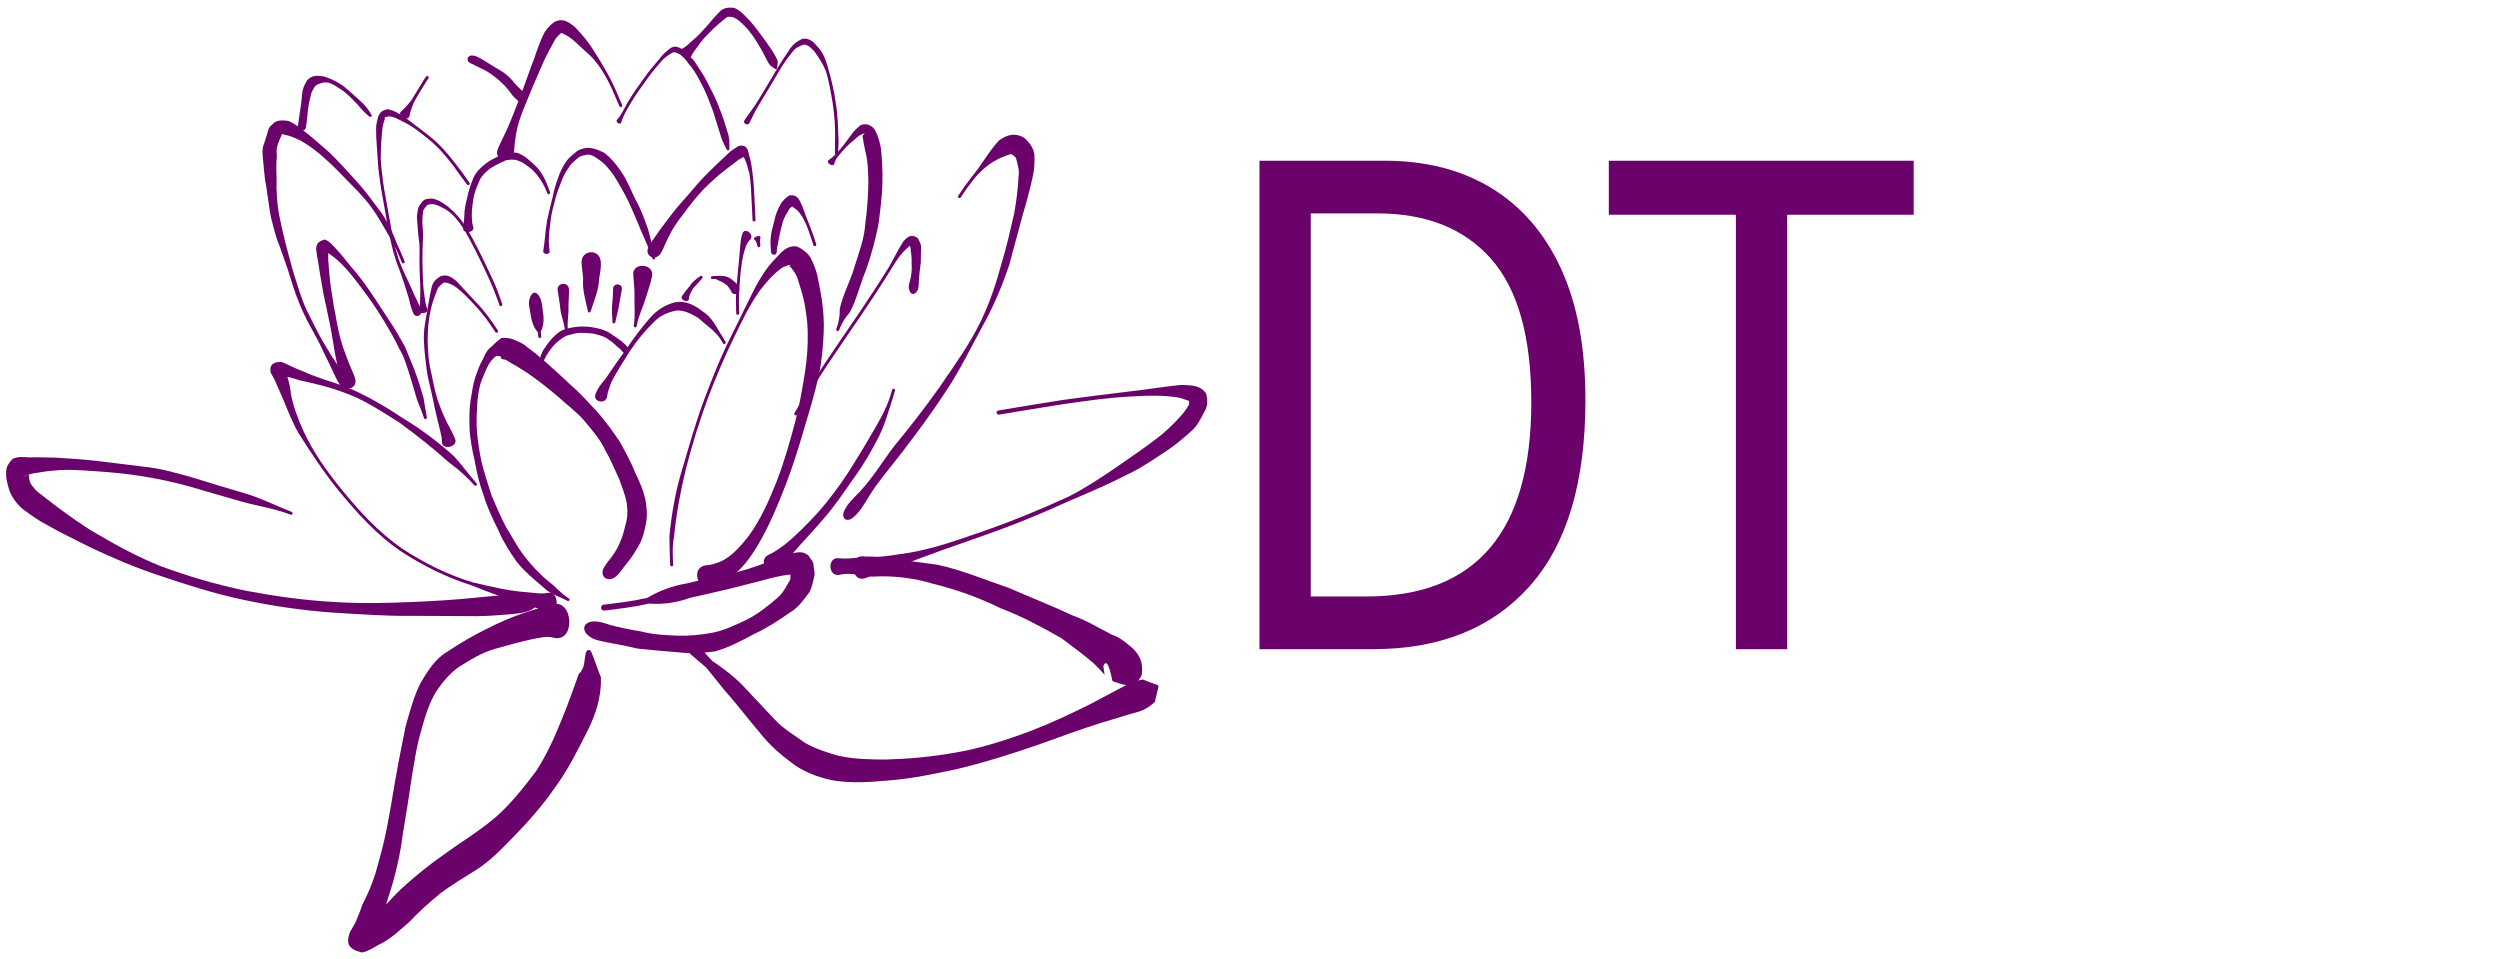
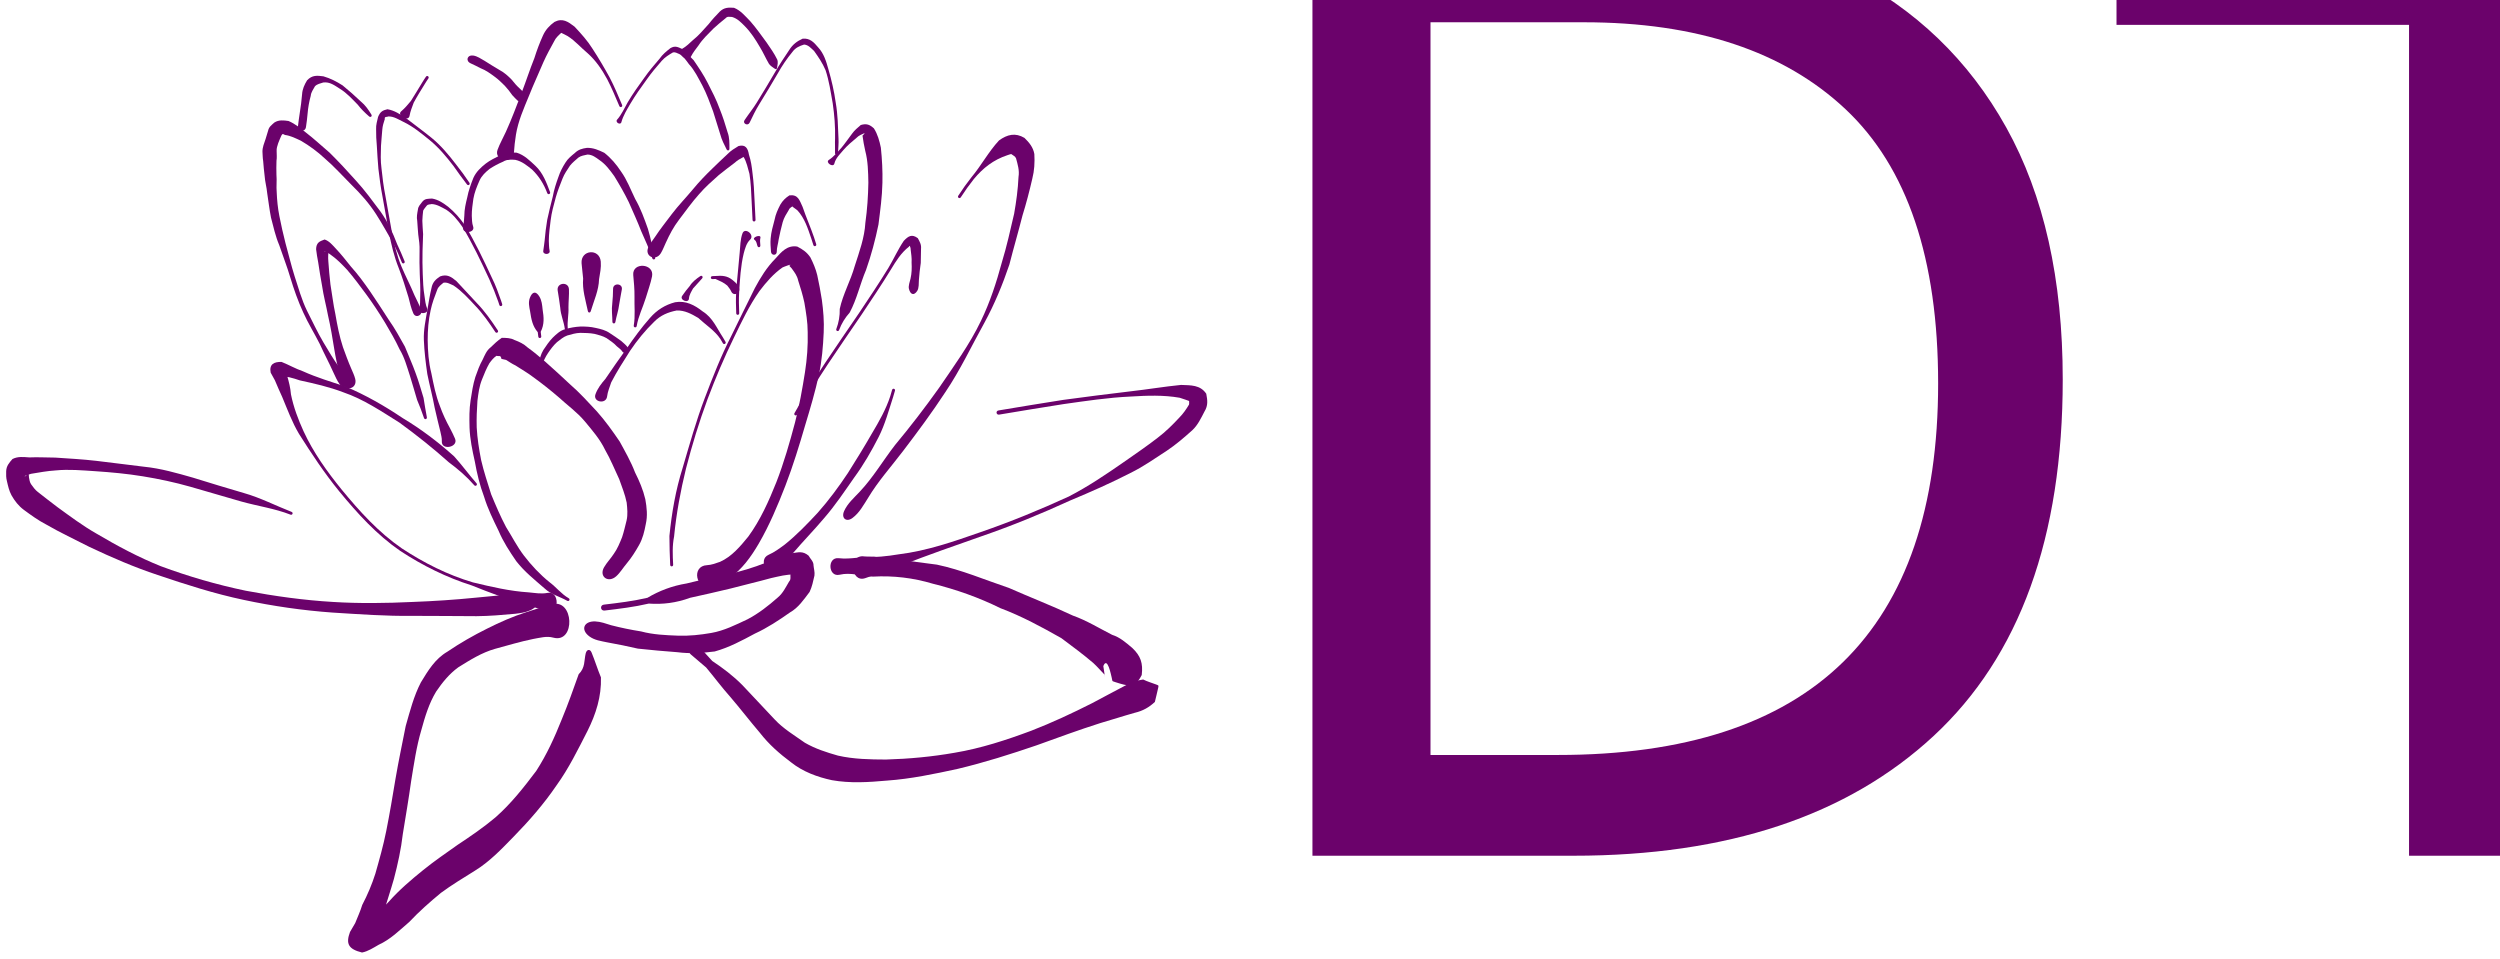
<svg xmlns="http://www.w3.org/2000/svg" width="1200" height="460" id="svg2" version="1.1">
  <defs id="defs56" />
  <g id="g7" transform="translate(-140,-108)">
    <g id="layer1">
      <path d="m 405.526,414.057 c -3.176,-0.871 -6.353,0.103 -9.532,0.634 -6.187,1.252 -12.216,3.098 -18.306,4.735 -6.473,1.817 -12.068,5.382 -17.73,8.897 -4.366,3.198 -7.591,7.212 -10.588,11.599 -3.478,5.713 -5.39,12.164 -7.147,18.567 -2.374,8.005 -3.526,16.305 -4.886,24.53 -1.167,8.467 -2.619,16.876 -3.984,25.302 -0.846,7.305 -2.412,14.468 -4.28,21.571 -1.569,5.546 -3.45,11.003 -5.024,16.558 -1.393,2.964 -2.655,6.022 -3.966,8.941 -0.573,1.818 -1.485,3.524 -2.221,5.207 1.819,-4.477 -0.651,-6.171 -5.286,-7.528 -0.234,0.579 2.404,-1.202 3.117,-1.559 3.824,-3.471 7.583,-7.001 11.045,-10.827 4.931,-5.556 10.618,-10.386 16.378,-15.047 5.303,-4.283 10.953,-8.159 16.507,-12.088 6.233,-4.124 12.406,-8.339 18.135,-13.157 7.538,-6.605 13.628,-14.392 19.629,-22.345 5.038,-7.791 8.856,-16.183 12.272,-24.777 2.951,-7.117 5.539,-14.368 8.101,-21.632 3.239,-3.192 2.541,-6.531 3.372,-9.978 0.473,-1.964 2.046,-2.331 2.819,-0.464 l 0,0 c 1.602,3.867 2.84,7.956 4.503,11.954 0.273,9.166 -2.379,17.557 -6.469,25.725 -4.565,8.911 -8.988,17.99 -14.87,26.123 -6.031,8.875 -13.167,17.047 -20.668,24.708 -5.756,5.906 -11.456,11.912 -18.538,16.26 -5.471,3.415 -11.017,6.747 -16.225,10.584 -5.334,4.404 -10.472,8.925 -15.208,13.962 -4.641,3.977 -9.015,8.39 -14.704,10.975 -2.549,1.446 -5.104,3.17 -8.002,3.725 -6.477,-1.612 -7.894,-4.146 -5.77,-9.859 0.782,-1.338 1.638,-2.863 2.495,-4.269 1.126,-2.844 2.479,-5.724 3.383,-8.721 2.529,-4.831 4.628,-9.788 6.291,-14.987 1.936,-6.805 3.856,-13.604 5.239,-20.547 1.669,-8.321 3.047,-16.692 4.446,-25.067 1.446,-8.458 3.223,-16.841 4.881,-25.256 2.046,-7.13 3.844,-14.314 7.28,-20.943 3.465,-5.689 6.811,-11.317 12.752,-14.772 6.101,-4.144 12.432,-7.766 19.041,-11.051 6.078,-3.054 12.264,-5.795 18.756,-7.879 4.023,-1.355 8.084,-2.568 12.153,-3.756 10.843,-3.166 11.703,18.942 0.809,15.954 z" id="path2637" style="fill:#6b026b;fill-rule:nonzero;stroke-width:1px" />
      <path d="m 425.735,406.285 c 2.569,0.103 5.131,1.046 7.614,1.826 4.735,1.226 9.489,2.198 14.321,2.966 5.825,1.563 11.877,1.824 17.846,2.043 5.371,0.177 10.595,-0.386 15.853,-1.299 6.194,-1.067 11.787,-3.92 17.427,-6.556 5.35,-2.813 9.99,-6.45 14.489,-10.425 2.558,-2.094 3.904,-5.069 5.463,-7.669 1.092,-1.108 0.481,-2.553 0.7,-3.72 -0.024,-0.502 -0.201,-0.827 -0.321,-1.32 -0.188,-0.368 0.28,0.777 0.419,1.166 0.524,0.309 1.172,0.328 1.758,0.492 -3.7,-0.172 -7.47,0.887 -11.1,1.675 -6.527,1.807 -13.125,3.322 -19.675,5.067 -6.415,1.517 -12.824,3.02 -19.266,4.408 -6.659,2.454 -13.213,3.262 -19.845,2.78 -6.992,1.642 -14.12,2.498 -21.24,3.343 -2.006,0.238 -2.324,-2.601 -0.318,-2.839 l 0,0 c 7.011,-0.832 14.03,-1.672 20.915,-3.288 5.603,-3.335 11.9,-5.746 18.794,-6.872 6.402,-1.627 12.874,-2.863 19.343,-4.24 6.469,-1.503 12.799,-3.335 18.956,-5.844 4.044,-1.551 8.11,-3.041 12.201,-4.415 3.217,-0.469 5.249,-1.178 8.042,1.143 0.818,1.523 2.45,2.815 2.383,4.699 0.144,1.618 0.676,3.201 0.436,4.899 -0.604,2.662 -1.139,5.339 -2.323,7.825 -2.801,3.674 -5.308,7.517 -9.465,9.874 -5.349,3.766 -10.836,7.39 -16.8,10.125 -6.208,3.336 -12.452,6.701 -19.288,8.577 -5.97,0.768 -11.908,1.136 -17.919,0.352 -6.3,-0.483 -12.65,-1.021 -18.968,-1.719 -4.877,-1.103 -9.755,-2.15 -14.685,-3.005 -3.001,-0.641 -6.054,-0.992 -8.586,-2.865 -4.392,-3.248 -2.621,-7.405 2.838,-7.186 z" id="path2639" style="fill:#6b026b;fill-rule:nonzero;stroke-width:1px" />
      <path d="m 542.557,375.936 c 5.869,0.66 10.866,-0.874 16.859,-0.72 10.114,1.195 20.202,2.436 30.287,3.809 11.9,2.498 23.072,7.329 34.558,11.175 10.216,4.519 20.644,8.531 30.749,13.292 6.622,2.344 12.58,6.065 18.817,9.227 3.774,1.18 6.651,3.781 9.621,6.255 4.077,3.86 5.257,7.291 4.586,13.027 -3.23,6.416 -6.214,5.495 -12.7,3.415 -1.924,-0.617 -1.204,-0.32 -1.737,-2.269 l 0,0 c -0.319,-1.168 -2.041,-10.296 -4.003,-5.434 0.077,0.724 1.203,7.834 0.673,4.204 -1.829,-1.849 -3.542,-3.908 -5.491,-5.678 -4.933,-4.225 -10.142,-8.052 -15.349,-11.942 -9.45,-5.349 -18.977,-10.515 -29.177,-14.351 -10.357,-5.129 -21.278,-8.982 -32.496,-11.765 -9.427,-2.806 -18.856,-3.949 -28.728,-3.405 -5.7,-0.206 -10.511,-2.198 -16.04,-0.902 -5.474,1.283 -6.018,-8.567 -0.431,-7.939 z" id="path2647" style="fill:#6b026b;fill-rule:nonzero;stroke-width:1px" />
      <path d="m 429.942,380.307 c 1.313,-2.3 3.235,-4.21 4.702,-6.491 1.75,-2.444 2.853,-5.213 3.966,-7.977 0.882,-2.642 1.476,-5.351 2.159,-8.057 0.637,-2.841 0.336,-5.673 0.04,-8.53 -0.769,-3.875 -2.28,-7.533 -3.586,-11.249 -2.239,-4.726 -4.151,-9.56 -6.788,-14.092 -2.408,-5.062 -6.138,-9.333 -9.694,-13.62 -3.718,-4.473 -8.494,-7.832 -12.724,-11.75 -3.938,-3.36 -7.976,-6.587 -12.18,-9.604 -2.686,-2.055 -5.641,-3.71 -8.461,-5.554 -1.587,-0.711 -2.954,-1.739 -4.445,-2.616 -0.756,-0.181 -1.493,-0.336 -2.243,-0.505 -0.415,-1.985 -0.948,-1.094 -2.384,-1.471 -1.397,0.939 -2.443,2.244 -3.413,3.601 -1.422,2.462 -2.475,5.099 -3.518,7.726 -1.342,3.283 -1.786,6.824 -2.206,10.323 -0.305,4.211 -0.46,8.485 -0.345,12.712 0.27,5.261 1.115,10.492 2.116,15.664 1.291,5.586 3.116,11.014 4.824,16.48 2.211,5.317 4.435,10.587 7.14,15.677 2.88,4.579 5.289,9.409 8.591,13.714 3.571,4.677 7.708,9.094 12.302,12.78 3.286,2.449 5.618,5.636 9.18,7.68 0.876,0.503 0.165,1.742 -0.711,1.239 l 0,0 c -3.625,-2.083 -7.817,-3.026 -10.917,-5.992 -4.738,-4.123 -9.668,-8.02 -13.545,-13.031 -3.183,-4.63 -6.292,-9.37 -8.479,-14.567 -2.592,-5.309 -5.234,-10.67 -6.953,-16.331 -2.07,-5.501 -3.445,-11.232 -4.471,-17.014 -1.203,-5.357 -2.315,-10.702 -2.52,-16.21 -0.109,-4.432 -0.174,-8.803 0.525,-13.205 0.589,-3.733 1.122,-7.438 2.259,-11.064 1.007,-2.863 2.019,-5.734 3.528,-8.383 1.03,-2.141 1.808,-4.292 3.787,-5.838 1.718,-1.668 3.407,-3.275 5.398,-4.598 2.129,0.043 4.168,0.004 6.113,1.061 2.298,0.86 4.412,1.833 6.221,3.539 2.969,2.119 5.734,4.478 8.506,6.853 3.985,3.54 7.932,7.115 11.805,10.778 4.618,3.986 8.732,8.554 12.902,13.009 4.075,4.563 7.605,9.513 11.038,14.565 2.631,4.829 5.393,9.644 7.352,14.79 2.076,4.116 3.887,8.386 4.94,12.886 0.709,4.002 1.157,7.935 0.216,11.977 -0.661,3.496 -1.448,6.892 -3.229,10.025 -1.725,3.047 -3.576,6.036 -5.852,8.736 -1.754,2.05 -3.171,4.525 -5.132,6.26 -3.838,3.396 -8.353,0.122 -5.813,-4.329 z" id="path2679" style="fill:#6b026b;fill-rule:nonzero;stroke-width:1px" />
      <path d="m 479.344,379.285 c 2.137,-0.106 4.205,-0.879 6.285,-1.609 5.649,-2.536 9.703,-7.409 13.537,-12.098 5.831,-7.987 9.847,-17.012 13.495,-26.148 3.637,-9.376 6.407,-19.047 8.98,-28.758 2.048,-7.92 3.482,-15.969 4.753,-24.043 0.992,-6.339 1.465,-12.755 1.3,-19.168 10e-4,-4.805 -0.805,-9.51 -1.597,-14.226 -0.767,-3.598 -1.85,-7.124 -2.982,-10.611 -0.435,-2.104 -1.604,-3.737 -2.832,-5.409 -0.365,-0.616 -0.955,-1.067 -1.432,-1.601 2.083,-1.401 -2.633,0.471 -3.238,0.758 -4.384,3.058 -7.836,7.096 -11.057,11.323 -4.907,6.963 -8.541,14.644 -12.237,22.284 -4.733,9.648 -8.889,19.552 -12.689,29.599 -4.042,10.923 -7.452,22.068 -10.355,33.343 -2.62,10.723 -4.645,21.598 -5.711,32.587 -0.908,4.489 -0.68,9.024 -0.45,13.555 0.051,1.009 -1.376,1.081 -1.427,0.072 l 0,0 c -0.232,-4.614 -0.331,-9.226 -0.366,-13.847 1.098,-11.126 3.013,-22.112 6.378,-32.804 3.314,-11.205 6.432,-22.48 10.595,-33.413 3.816,-10.089 7.762,-20.142 12.692,-29.749 3.823,-7.666 7.482,-15.414 11.351,-23.052 2.725,-5.077 5.737,-9.976 9.812,-14.093 2.917,-3.243 5.722,-6.627 10.533,-5.823 2.601,1.321 4.627,2.709 6.309,5.203 1.372,2.726 2.557,5.502 3.283,8.49 0.828,3.923 1.622,7.855 2.211,11.824 0.71,5.192 1.144,10.425 0.892,15.674 -0.31,6.826 -0.865,13.64 -2.3,20.338 -1.778,8.153 -4.149,16.157 -6.568,24.14 -2.858,9.811 -5.851,19.56 -9.523,29.106 -3.704,9.54 -7.679,19.03 -12.837,27.887 -3.747,6.378 -7.95,12.282 -14.118,16.555 -2.684,1.722 -5.517,3.718 -8.611,4.272 -7.491,1.342 -9.676,-10.183 -2.075,-10.561 z" id="path2687" style="fill:#6b026b;fill-rule:nonzero;stroke-width:1px" />
      <path d="m 508.974,374.275 c 2.73,-1.193 5.281,-3.089 7.695,-4.878 5.741,-4.595 10.848,-9.917 15.849,-15.29 5.3,-5.979 10.043,-12.4 14.466,-19.044 3.961,-6.299 7.884,-12.596 11.57,-19.06 3.411,-5.727 6.688,-11.445 8.771,-17.835 0.294,-1.006 0.588,-2.013 0.882,-3.019 0.283,-0.97 1.655,-0.569 1.371,0.401 l 0,0 c -0.298,1.021 -0.597,2.041 -0.895,3.062 -2.1,6.437 -3.864,13.091 -6.92,19.123 -3.433,6.722 -7.232,13.341 -11.703,19.428 -4.663,6.666 -9.176,13.466 -14.534,19.607 -4.823,5.723 -10.065,11.068 -14.919,16.764 -2.312,2.785 -4.5,5.694 -7.149,8.176 -4.48,4.197 -10.109,-4.975 -4.484,-7.433 z" id="path2689" style="fill:#6b026b;fill-rule:nonzero;stroke-width:1px" />
      <path d="m 576.277,246.603 c -0.322,-1.336 0.396,-3.344 0.784,-4.898 0.592,-2.536 0.634,-5.104 0.499,-7.685 0.163,-2.116 -0.21,-4.211 -0.447,-6.3 0.097,-0.701 -0.551,-1.949 -0.625,-2.213 1.846,1.148 0.019,-0.099 -0.173,0.899 -3.746,2.873 -6.267,6.955 -8.671,10.945 -4.529,7.401 -9.366,14.606 -14.189,21.817 -5.345,7.868 -10.79,15.666 -16.045,23.595 -5.25,7.886 -10.2,15.963 -14.802,24.242 -0.491,0.883 -1.739,0.189 -1.249,-0.694 l 0,0 c 4.621,-8.311 9.589,-16.421 14.86,-24.337 5.256,-7.931 10.702,-15.731 16.048,-23.6 4.81,-7.192 9.635,-14.378 14.153,-21.76 2.581,-4.286 4.589,-8.89 7.408,-13.025 2.214,-2.304 3.879,-3.368 6.722,-1.26 0.873,1.621 1.752,3.004 1.545,5.048 -0.019,2.274 -0.126,4.544 -0.125,6.819 -0.4,2.697 -0.69,5.388 -0.892,8.105 -0.096,1.756 0.052,3.971 -0.801,5.311 -1.566,2.461 -3.316,1.827 -4,-1.008 z" id="path2691" style="fill:#6b026b;fill-rule:nonzero;stroke-width:1px" />
      <path d="m 545.167,353.33 c 1.694,-3.776 4.799,-6.389 7.552,-9.357 6.424,-6.817 11.148,-14.94 16.869,-22.32 7.404,-8.884 14.436,-18.051 21.145,-27.468 7.103,-10.429 14.648,-20.727 20.111,-32.132 4.366,-9.02 7.457,-18.507 10.057,-28.155 2.357,-7.681 4.071,-15.536 5.894,-23.356 1.024,-5.839 1.827,-11.695 2.093,-17.617 0.52,-3.138 -0.416,-6.057 -1.191,-8.941 -0.42,-0.996 -1.369,-1.324 -2.139,-1.925 -0.1,-0.339 -1.393,0.297 -1.999,0.427 -6.742,2.244 -11.654,6.106 -16.152,11.504 -4.202,5.577 -2.112,2.665 -6.248,8.751 -0.568,0.835 -1.749,0.032 -1.181,-0.803 l 0,0 c 4.19,-6.162 2.072,-3.213 6.332,-8.863 4.755,-5.705 8.195,-12.254 13.214,-17.66 3.968,-2.881 7.84,-3.834 12.216,-1.227 2.274,2.222 4.187,4.485 4.747,7.755 0.228,4.066 0.025,7.913 -0.998,11.894 -1.359,5.946 -2.906,11.838 -4.713,17.672 -1.984,7.856 -4.288,15.627 -6.274,23.481 -3.238,9.61 -7.13,19.012 -11.986,27.926 -6.186,11.144 -11.591,22.737 -18.761,33.333 -6.379,9.739 -13.291,19.078 -20.355,28.329 -5.648,7.434 -11.934,14.404 -16.739,22.445 -2.228,3.468 -4.102,7.103 -7.485,9.62 -2.948,2.194 -5.511,0.042 -4.006,-3.311 z" id="path2693" style="fill:#6b026b;fill-rule:nonzero;stroke-width:1px" />
      <path d="m 402.594,401.422 c -3.285,-1.065 -6.566,-2.089 -9.897,-3.025 -8.9,-2.636 -17.569,-5.916 -26.187,-9.362 -12.249,-3.887 -23.658,-9.562 -34.377,-16.588 -11.339,-7.809 -20.579,-18.003 -29.269,-28.566 -7.128,-8.732 -13.345,-18.131 -19.357,-27.646 -3.321,-5.591 -5.545,-11.69 -8.038,-17.664 -1.263,-2.635 -2.351,-5.351 -3.525,-8.028 -0.654,-1.248 -1.307,-2.444 -2.016,-3.662 -0.798,-4.036 1.586,-5.264 5.226,-5.155 3.482,1.377 6.717,3.283 10.263,4.489 6.562,2.971 13.494,5.05 20.332,7.284 9.667,4.073 18.817,9.302 27.508,15.161 8.861,5.281 17.005,11.501 24.688,18.355 3.788,4.169 7.055,8.703 10.77,12.957 0.664,0.761 -0.412,1.701 -1.076,0.94 l 0,0 c -3.687,-4.224 -7.748,-7.699 -12.243,-11.045 -7.518,-6.732 -15.444,-13.02 -23.597,-18.964 -8.693,-5.442 -17.25,-11.265 -27.039,-14.611 -6.751,-2.584 -13.793,-4.175 -20.849,-5.711 -3.182,-1.112 -6.509,-2.005 -9.881,-2.228 0.969,-0.703 3.433,-1.38 2.66,-3.692 0.338,1.015 0.617,2.514 1.114,3.629 0.863,2.934 1.616,5.92 1.854,8.988 1.244,6.156 3.447,12.043 6.062,17.754 4.688,10.174 11.215,19.255 18.251,27.941 8.596,10.453 17.733,20.546 28.949,28.279 10.593,6.95 21.876,12.677 34.069,16.291 8.822,2.128 17.758,4.225 26.835,4.795 2.941,0.274 6.02,0.851 8.926,0.251 6.117,-1.263 5.79,10.758 -0.152,8.832 z" id="path2699" style="fill:#6b026b;fill-rule:nonzero;stroke-width:1px" />
      <path d="m 394.548,400.934 c -2.283,1.051 -4.827,1.389 -7.329,1.687 -6.146,0.566 -12.294,1.092 -18.473,1.144 -10.181,0.011 -20.363,-0.199 -30.546,-0.151 -12.909,0.178 -25.745,-0.783 -38.617,-1.582 -14.317,-1.027 -28.488,-3.083 -42.522,-6.067 -14.069,-2.966 -27.727,-7.351 -41.323,-11.953 -11.25,-3.715 -22.102,-8.431 -32.801,-13.483 -6.903,-3.555 -13.992,-6.835 -20.716,-10.737 -3.824,-1.97 -7.341,-4.53 -10.798,-7.077 -2.537,-1.892 -4.353,-4.249 -5.891,-6.953 -1.173,-2.136 -1.666,-4.483 -2.207,-6.816 -0.423,-1.571 -0.417,-3.14 -0.364,-4.743 0.098,-2.57 1.442,-4.048 3.033,-5.876 2.638,-1.35 5.309,-0.952 8.116,-0.771 4.142,-0.193 8.288,0.088 12.435,0.09 6.551,0.455 13.098,0.79 19.624,1.555 7.677,0.888 15.333,1.925 23.008,2.832 8.011,0.795 15.743,3.052 23.453,5.246 8.13,2.502 16.257,5.027 24.432,7.38 7.945,2.252 15.23,6.053 22.893,9.04 0.941,0.367 0.422,1.698 -0.519,1.331 l 0,0 c -7.671,-2.992 -15.631,-4.068 -23.553,-6.286 -8.17,-2.366 -16.331,-4.711 -24.493,-7.1 -7.518,-2.132 -15.143,-3.771 -22.86,-5.019 -7.564,-1.24 -15.169,-1.936 -22.814,-2.452 -6.328,-0.407 -12.657,-1 -18.992,-0.371 -3.991,0.242 -7.892,0.976 -11.829,1.625 -0.34,0.102 -4.726,1.498 -2.41,1.076 0.244,-0.4 1.299,-1.58 1.121,-1.802 0.027,0.224 0.346,1.643 0.278,2.329 0.227,1.174 0.345,2.356 1.02,3.377 0.995,1.358 1.92,2.739 3.291,3.764 3.086,2.489 6.289,4.847 9.427,7.282 6.111,4.425 12.123,8.951 18.697,12.687 9.948,5.882 20.167,11.361 30.914,15.653 13.249,4.916 26.876,8.868 40.715,11.753 13.856,2.615 27.868,4.567 41.95,5.392 12.704,0.787 25.449,0.596 38.16,-10e-4 10.076,-0.381 20.15,-1.031 30.179,-2.043 6.002,-0.65 12.014,-1.064 18.011,-1.737 2.459,-0.193 4.992,-0.465 7.341,0.347 5.007,1.731 5.771,5.216 0.958,7.431 z" id="path2725" style="fill:#6b026b;fill-rule:nonzero;stroke-width:1px" />
      <path d="m 425.824,297.247 c 0.991,-2.774 2.789,-5.112 4.717,-7.31 3.354,-4.912 6.721,-9.826 10.235,-14.628 3.491,-5.105 7.132,-10.081 11.233,-14.714 3.282,-3.774 7.241,-6.272 12.049,-7.518 5.081,-0.894 9.368,1.348 13.229,4.407 4.84,3.004 6.753,8.011 9.721,12.476 0.404,0.69 0.808,1.381 1.213,2.071 0.51,0.872 -0.724,1.593 -1.233,0.721 l 0,0 c -0.39,-0.667 -0.78,-1.335 -1.17,-2.002 -2.693,-4.059 -7.135,-6.862 -10.687,-10.162 -3.231,-1.908 -6.459,-3.679 -10.318,-3.554 -4.151,0.814 -7.783,2.296 -10.839,5.435 -4.35,4.216 -8.178,8.928 -11.559,13.955 -3.143,4.969 -6.342,9.898 -9.039,15.131 -0.707,2.235 -1.691,4.39 -1.961,6.707 -0.465,3.99 -6.941,2.767 -5.59,-1.016 z" id="path2731" style="fill:#6b026b;fill-rule:nonzero;stroke-width:1px" />
      <path d="m 438.632,276.621 c -0.603,-0.934 -1.696,-1.654 -2.572,-2.41 -1.402,-1.572 -3.199,-2.681 -4.89,-3.894 -1.803,-1.034 -3.81,-1.55 -5.808,-2.055 -2.259,-0.43 -4.535,-0.438 -6.817,-0.488 -2.162,0.051 -4.21,0.682 -6.267,1.266 -1.879,0.668 -3.354,2.003 -4.914,3.184 -1.7,1.532 -3.044,3.383 -4.325,5.258 -1.213,1.741 -2.013,3.695 -2.942,5.6 -0.145,0.294 -0.291,0.588 -0.436,0.882 -0.448,0.905 -1.557,0.524 -1.351,-0.465 l 0,0 c 0.068,-0.325 0.136,-0.65 0.204,-0.975 0.545,-2.232 1.086,-4.517 2.284,-6.501 1.381,-2.072 2.771,-4.152 4.526,-5.953 1.794,-1.725 3.501,-3.395 5.992,-4.075 2.336,-0.697 4.707,-1.112 7.151,-1.251 2.52,-0.047 5.033,0.067 7.495,0.665 2.374,0.516 4.692,1.053 6.721,2.478 1.858,1.232 3.723,2.44 5.5,3.778 1.114,0.965 2.217,1.884 3.121,3.043 1.429,1.832 -1.413,3.865 -2.672,1.912 z" id="path2737" style="fill:#6b026b;fill-rule:nonzero;stroke-width:1px" />
      <path d="m 352.073,319.812 c 0.096,-1.524 -0.369,-3.032 -0.664,-4.519 -1.008,-3.85 -1.851,-7.74 -2.778,-11.627 -0.984,-5.418 -2.442,-10.737 -3.521,-16.143 -0.778,-5.406 -1.443,-10.797 -1.654,-16.265 -0.209,-4.956 0.887,-9.806 1.711,-14.656 0.601,-3.472 1.121,-6.953 1.951,-10.37 0.495,-2.696 1.977,-4.146 4.133,-5.557 3.294,-1.221 5.4,0.182 7.864,2.294 3.236,3.507 6.5,7.007 9.765,10.5 3.857,3.972 7.026,8.503 10.061,13.112 0.555,0.844 -0.638,1.629 -1.193,0.785 l 0,0 c -2.99,-4.542 -6.109,-9.009 -9.911,-12.922 -3.164,-3.386 -6.3,-6.855 -10.187,-9.435 -1.62,-0.655 -2.965,-1.636 -4.787,-1.301 -1.194,1.057 -2.444,1.782 -3.023,3.441 -1.226,3.197 -2.433,6.387 -3.133,9.754 -1.045,4.693 -1.422,9.505 -1.419,14.307 0.071,5.334 0.436,10.749 1.759,15.926 1.062,5.324 2.099,10.736 4.113,15.787 1.316,3.728 2.972,7.22 4.867,10.671 0.854,1.616 1.653,3.249 2.376,4.927 1.806,4.193 -6.614,5.848 -6.326,1.291 z" id="path2741" style="fill:#6b026b;fill-rule:nonzero;stroke-width:1px" />
      <path d="m 304.12,291.912 c -0.753,-1.601 -1,-3.407 -1.386,-5.123 -0.864,-3.674 -1.674,-7.34 -2.264,-11.075 -0.859,-5.46 -1.79,-10.914 -3.022,-16.304 -0.888,-4.743 -2.162,-9.417 -2.853,-14.193 -0.692,-3.756 -1.308,-7.522 -1.864,-11.301 -0.403,-2.101 -0.763,-4.175 -1.003,-6.297 0.096,-3.053 1.455,-3.737 4.081,-4.662 2.251,0.744 3.72,2.611 5.304,4.283 2.654,2.773 4.988,5.819 7.398,8.8 3.348,3.695 6.252,7.692 9.096,11.783 3.112,4.52 6.057,9.148 9.042,13.75 2.89,4.096 5.292,8.456 7.716,12.829 1.707,4.282 3.632,8.456 5.178,12.807 1.443,3.867 2.553,7.839 3.761,11.782 0.515,3.092 0.979,6.184 1.584,9.259 0.195,0.991 -1.057,1.326 -1.38,0.369 l 0,0 c -0.997,-2.954 -2.094,-5.851 -3.318,-8.724 -1.106,-3.927 -2.341,-7.815 -3.493,-11.729 -1.403,-4.239 -2.536,-8.622 -4.882,-12.466 -2.06,-4.455 -4.561,-8.711 -7.059,-12.931 -2.84,-4.64 -5.816,-9.201 -9.045,-13.582 -2.917,-3.934 -5.811,-7.877 -9.009,-11.579 -2.503,-2.702 -5.08,-5.335 -8.119,-7.444 -0.459,-0.303 -3.122,-2.391 -2.725,-1.386 0.154,-0.108 2.673,-1.684 1.852,-1.168 -0.095,1.911 -0.307,3.84 -0.112,5.759 0.304,3.743 0.545,7.479 1.024,11.207 0.822,4.701 1.313,9.463 2.343,14.132 0.923,5.369 1.943,10.76 3.656,15.939 1.258,3.441 2.493,6.898 3.962,10.25 0.687,1.627 1.486,3.233 1.918,4.954 1.154,4.598 -4.361,6.351 -6.379,2.062 z" id="path2749" style="fill:#6b026b;fill-rule:nonzero;stroke-width:1px" />
      <path d="m 303.09,292.527 c -1.33,-1.8 -2.191,-3.956 -3.174,-5.987 -2.004,-4.52 -4.371,-8.845 -6.397,-13.364 -2.556,-5.091 -5.596,-9.918 -7.926,-15.119 -2.531,-5.452 -4.515,-11.122 -6.254,-16.869 -1.537,-5.262 -3.571,-10.331 -5.307,-15.523 -1.811,-4.24 -2.782,-8.762 -3.948,-13.202 -0.779,-3.892 -1.206,-7.831 -1.828,-11.75 -0.255,-2.866 -1.067,-5.569 -1.251,-8.433 -0.289,-2.321 -0.496,-4.632 -0.682,-6.966 -0.257,-1.493 -0.239,-3.015 -0.344,-4.51 -0.033,-2.128 0.849,-4.094 1.493,-6.056 0.421,-1.386 0.817,-2.713 1.23,-4.05 0.376,-1.831 1.712,-2.704 2.988,-3.881 2.137,-1.364 4.406,-1.092 6.797,-0.743 3.161,1.333 5.791,3.521 8.46,5.632 3.912,3.009 7.515,6.392 11.273,9.584 4.342,4.294 8.515,8.779 12.578,13.342 4.295,4.657 8.008,9.814 11.818,14.878 3.442,4.833 5.93,10.204 8.027,15.727 1.294,2.677 2.432,5.423 3.559,8.174 0.383,0.935 -0.939,1.476 -1.322,0.541 l 0,0 c -1.116,-2.725 -2.243,-5.446 -3.526,-8.099 -2.921,-4.988 -5.633,-10.07 -8.76,-14.936 -3.392,-5.298 -7.447,-9.859 -11.936,-14.26 -4.266,-4.241 -8.249,-8.757 -12.834,-12.671 -3.467,-3.226 -7.29,-6.026 -11.375,-8.427 -2.47,-1.142 -4.922,-2.422 -7.66,-2.777 -0.496,-0.178 -0.806,-0.508 -1.188,-0.426 -0.161,0.214 -0.419,0.424 -0.544,0.725 -0.52,1.222 -1.081,2.421 -1.545,3.714 -0.384,1.245 -0.824,2.405 -0.723,3.766 0.006,1.527 0.175,3.088 -0.072,4.62 -0.037,2.233 -0.132,4.449 -0.022,6.679 0.252,2.822 -0.132,5.592 0.125,8.421 0.151,3.812 0.522,7.616 1.267,11.361 0.859,4.394 1.841,8.748 2.951,13.092 1.498,5.259 2.696,10.586 4.357,15.802 1.851,5.602 3.372,11.347 5.985,16.664 2.574,5.048 4.945,10.188 7.821,15.077 2.577,4.131 4.845,8.461 7.904,12.257 1.413,1.693 2.925,3.338 4.221,5.077 2.172,2.915 -2.076,5.837 -4.236,2.913 z" id="path2751" style="fill:#6b026b;fill-rule:nonzero;stroke-width:1px" />
      <path d="m 338.386,258.39 c -1.089,-2.465 -1.645,-5.111 -2.313,-7.698 -1.437,-4.712 -2.893,-9.429 -4.684,-14.021 -2.199,-5.467 -3.551,-11.192 -4.688,-16.957 -1.019,-5.815 -2.067,-11.624 -3.115,-17.433 -0.866,-4.398 -1.439,-8.84 -1.959,-13.286 -0.28,-3.647 -0.576,-7.295 -0.746,-10.95 -0.276,-2.663 -0.357,-5.362 -0.344,-8.037 -0.126,-2.025 0.511,-3.937 0.936,-5.885 0.972,-2.384 2.076,-3.161 4.49,-3.685 3.289,0.531 6.08,2.392 8.822,4.185 4.121,3.232 8.376,6.28 12.433,9.595 4.449,3.644 8.121,8.064 11.605,12.606 2.269,2.891 4.457,5.808 6.484,8.871 0.557,0.843 -0.542,1.629 -1.161,0.832 l 0,0 c -2.24,-2.882 -4.355,-5.846 -6.456,-8.834 -3.416,-4.455 -7.012,-8.794 -11.375,-12.369 -3.972,-3.246 -7.989,-6.578 -12.639,-8.811 -2.403,-1.137 -4.633,-2.729 -7.374,-2.616 -0.477,0.376 -1.899,-0.129 -1.597,1.258 -0.558,1.657 -1.069,3.285 -1.203,5.046 -0.276,2.602 -0.389,5.226 -0.625,7.837 -0.113,3.616 -0.256,7.211 0.242,10.811 0.442,4.419 1.009,8.817 1.874,13.177 1.047,5.802 2.093,11.604 3.111,17.411 1.117,5.669 2.398,11.335 4.673,16.671 1.922,4.569 4.265,8.945 6.136,13.538 1.082,2.239 2.2,4.492 3.192,6.771 1.188,2.728 -2.515,4.694 -3.717,1.972 z" id="path2755" style="fill:#6b026b;fill-rule:nonzero;stroke-width:1px" />
      <path d="m 341.284,256.586 c 0.399,-2.124 0.38,-4.309 0.417,-6.468 0.155,-3.542 -0.071,-7.1 -0.217,-10.647 -0.175,-3.671 -0.145,-7.346 -0.097,-11.02 0.102,-2.672 -0.237,-5.284 -0.633,-7.908 -0.212,-2.179 -0.305,-4.347 -0.483,-6.491 -0.387,-1.871 -0.001,-3.661 0.333,-5.49 0.135,-1.565 1.219,-2.493 2.057,-3.672 1.364,-1.706 2.809,-1.42 4.694,-1.589 3.007,0.493 5.412,2.168 7.783,3.963 3.051,2.515 5.638,5.45 7.885,8.69 2.595,4.042 4.753,8.341 6.965,12.598 2.137,4.26 4.163,8.575 6.172,12.897 1.788,3.562 3.097,7.282 4.408,11.025 0.158,0.496 0.317,0.992 0.475,1.487 0.307,0.962 -1.053,1.397 -1.361,0.435 l 0,0 c -0.156,-0.489 -0.312,-0.978 -0.468,-1.466 -1.29,-3.688 -2.751,-7.309 -4.349,-10.878 -2,-4.303 -4.017,-8.599 -6.144,-12.84 -2.184,-4.204 -4.315,-8.45 -6.872,-12.444 -2.127,-3.079 -4.512,-6.032 -7.666,-8.109 -2.214,-1.157 -4.353,-2.578 -6.957,-2.717 -0.876,0.257 -1.812,0.015 -2.441,0.839 -0.569,0.787 -1.27,1.457 -1.668,2.355 -0.162,1.599 -0.364,3.197 -0.396,4.81 0.071,2.122 0.222,4.276 0.37,6.437 -0.053,2.696 -0.14,5.396 -0.274,8.093 -0.048,3.648 -0.077,7.296 0.096,10.942 0.145,3.534 0.225,7.091 0.837,10.575 0.292,2.077 0.489,4.225 1.298,6.169 1.028,2.472 -4.256,3.057 -3.762,0.426 z" id="path2763" style="fill:#6b026b;fill-rule:nonzero;stroke-width:1px" />
      <path d="m 362.308,217.12 c 0.321,-1.84 0.441,-3.725 0.569,-5.589 0.007,-2.978 0.68,-5.853 1.387,-8.726 0.619,-3.248 1.746,-6.369 2.966,-9.432 1.336,-2.913 3.471,-4.918 5.927,-6.853 2.117,-1.65 4.555,-2.728 6.912,-3.971 2.581,-1.382 5.135,-1.446 7.921,-1.27 3.691,1.139 6.299,3.803 9.039,6.347 3.591,3.376 5.293,8.052 6.986,12.562 0.355,0.946 -0.984,1.447 -1.338,0.501 l 0,0 c -1.619,-4.33 -3.926,-8.062 -7.281,-11.296 -2.443,-1.962 -4.885,-3.981 -8.025,-4.662 -2.152,-0.149 -3.918,-0.335 -5.906,0.882 -2.254,0.953 -4.4,2.103 -6.453,3.448 -1.962,1.592 -3.819,3.266 -4.859,5.644 -1.247,2.832 -2.413,5.654 -2.938,8.73 -0.374,2.701 -0.797,5.419 -0.757,8.157 0.081,1.701 0.06,3.486 0.637,5.098 1.147,3.199 -5.372,3.778 -4.787,0.43 z" id="path2765" style="fill:#6b026b;fill-rule:nonzero;stroke-width:1px" />
      <path d="m 400.779,228.325 c 0.308,-1.617 0.395,-3.23 0.649,-4.858 0.267,-3.334 0.692,-6.608 1.231,-9.914 0.784,-3.771 1.746,-7.489 2.68,-11.224 0.584,-3.227 1.588,-6.348 2.711,-9.416 0.815,-2.461 1.982,-4.716 3.377,-6.884 1.129,-1.886 2.847,-3.218 4.488,-4.584 1.705,-1.667 3.537,-2.162 5.816,-2.471 3.067,-0.089 5.65,1.082 8.3,2.351 3.201,2.485 5.816,5.57 8.034,8.952 2.932,4.074 4.658,8.788 6.842,13.26 2.612,4.496 4.357,9.423 6.094,14.304 1.416,4.522 2.082,9.199 3.475,13.725 0.297,0.965 -1.068,1.386 -1.365,0.42 l 0,0 c -1.381,-4.489 -3.476,-8.641 -5.305,-12.959 -1.835,-4.74 -3.942,-9.338 -5.986,-13.987 -2.084,-4.293 -4.484,-8.447 -6.98,-12.51 -2.058,-2.842 -4.134,-5.691 -7.077,-7.676 -1.79,-1.303 -3.473,-2.645 -5.778,-2.67 -1.478,0.366 -3.051,0.496 -4.357,1.463 -1.404,1.245 -2.868,2.393 -4.057,3.884 -1.284,1.988 -2.692,3.932 -3.553,6.166 -1.172,2.973 -2.358,5.921 -3.234,9.001 -0.98,3.664 -2.043,7.34 -2.486,11.116 -0.397,3.247 -0.848,6.499 -0.864,9.781 0.103,1.582 0.023,3.169 0.377,4.729 0.475,2.09 -3.432,2.105 -3.031,0 z" id="path2767" style="fill:#6b026b;fill-rule:nonzero;stroke-width:1px" />
      <path d="m 436.225,165.406 c 2.168,-2.412 3.453,-5.472 5.068,-8.273 2.413,-4.086 5.16,-7.958 7.957,-11.786 2.253,-3.209 4.779,-6.2 7.341,-9.162 1.423,-2.052 3.28,-3.565 5.211,-5.079 2.319,-1.32 3.555,-0.513 5.733,0.429 1.861,1.731 3.645,3.556 5.406,5.36 2.422,3.544 4.821,7.073 6.759,10.917 2.094,4.082 4.189,8.116 5.747,12.445 1.491,3.686 2.688,7.475 3.809,11.289 0.954,2.504 0.862,5.213 0.868,7.784 0.003,1.01 -0.943,1.209 -1.395,0.306 l 0,0 c -1.109,-2.212 -2.317,-4.54 -2.973,-7.041 -1.189,-3.715 -2.316,-7.449 -3.478,-11.17 -1.556,-4.148 -3.051,-8.365 -5.104,-12.289 -1.951,-3.582 -3.714,-7.364 -6.513,-10.377 -1.344,-1.833 -2.555,-3.704 -4.6,-4.834 -1.029,-0.326 -1.902,-1.092 -3.108,-0.729 -1.894,1.122 -3.777,2.252 -5.276,3.949 -2.551,2.913 -5.049,5.869 -7.273,9.046 -2.767,3.787 -5.484,7.616 -7.873,11.657 -1.63,2.827 -3.408,5.634 -4.271,8.8 -0.443,1.625 -3.161,0.013 -2.034,-1.24 z" id="path2769" style="fill:#6b026b;fill-rule:nonzero;stroke-width:1px" />
      <path d="m 451.191,226.691 c 0.845,-1.866 2.209,-3.42 3.333,-5.129 2.438,-3.748 5.281,-7.193 7.934,-10.788 3.205,-4.217 6.908,-8.003 10.285,-12.074 2.895,-3.523 6.063,-6.79 9.342,-9.951 2.358,-2.327 4.776,-4.58 7.193,-6.847 1.492,-1.597 3.388,-2.675 5.2,-3.806 3.437,-0.89 4.507,1.144 5.013,4.137 0.981,2.901 1.387,5.899 1.72,8.955 0.581,4.356 0.793,8.748 0.987,13.135 0.119,3.065 0.302,6.128 0.457,9.191 0.051,1.009 -1.376,1.081 -1.427,0.072 l 0,0 c -0.155,-3.067 -0.338,-6.132 -0.457,-9.2 -0.191,-4.323 -0.348,-8.666 -1.032,-12.944 -0.749,-2.702 -1.359,-5.625 -2.749,-8.028 -1.016,0.173 -1.574,-0.164 -0.338,0.058 -1.36,0.746 -2.732,1.473 -3.901,2.584 -2.604,1.949 -5.166,3.926 -7.705,5.96 -3.283,2.911 -6.569,5.82 -9.446,9.149 -3.476,3.875 -6.475,8.127 -9.628,12.265 -2.631,3.397 -4.599,7.152 -6.368,11.062 -0.841,1.717 -1.446,3.537 -2.467,5.144 -2.516,3.96 -7.883,1.33 -5.946,-2.944 z" id="path2771" style="fill:#6b026b;fill-rule:nonzero;stroke-width:1px" />
      <path d="m 467.46,249.989 c 1.146,-1.63 2.29,-3.215 3.619,-4.703 1.27,-2.032 3.082,-3.401 5.02,-4.726 0.834,-0.57 1.567,0.375 0.886,1.121 l 0,0 c -1.438,1.574 -2.893,3.169 -4.314,4.78 -0.846,1.548 -1.841,3.055 -1.972,4.851 -0.179,2.467 -4.662,0.701 -3.239,-1.322 z" id="path2773" style="fill:#6b026b;fill-rule:nonzero;stroke-width:1px" />
      <path d="m 490.94,247.807 c -0.431,-1.028 -1.202,-1.819 -1.835,-2.719 -1.676,-1.484 -3.691,-2.274 -5.687,-3.192 -0.471,0.025 -0.941,0.05 -1.412,0.075 -1.009,0.054 -1.079,-1.381 -0.07,-1.427 l 0,0 c 0.534,-0.024 1.068,-0.048 1.601,-0.072 2.941,-0.235 5.469,-0.153 7.972,1.853 1.319,1.089 2.594,2.089 3.187,3.777 0.967,2.752 -2.629,4.395 -3.756,1.705 z" id="path2777" style="fill:#6b026b;fill-rule:nonzero;stroke-width:1px" />
      <path d="m 500.034,223.057 c -1.739,1.644 -2.406,4.211 -3.034,6.512 -1.479,6.124 -1.822,12.52 -2.209,18.801 -0.209,3.32 -0.098,6.643 0.028,9.962 0.038,1.009 -1.39,1.063 -1.428,0.054 l 0,0 c -0.126,-3.367 -0.238,-6.737 -0.026,-10.104 0.393,-6.376 1.194,-12.709 1.691,-19.068 0.302,-3.072 0.261,-6.26 1.331,-9.188 1.15,-3.15 6.084,0.728 3.647,3.031 z" id="path2783" style="fill:#6b026b;fill-rule:nonzero;stroke-width:1px" />
      <path d="m 504.991,222.202 c -0.32,1.205 -0.071,2.392 -0.025,3.6 0.038,1.009 -1.071,1.189 -1.409,0.237 l 0,0 c -0.365,-1.029 -0.364,-2.16 -1.338,-2.884 -1.664,-1.236 3.305,-2.956 2.772,-0.953 z" id="path2785" style="fill:#6b026b;fill-rule:nonzero;stroke-width:1px" />
      <path d="m 510.076,228.823 c -0.15,-2.173 -0.357,-4.151 -0.167,-6.329 0.234,-3.035 1.088,-6.029 1.88,-8.97 0.488,-2.608 1.551,-4.967 2.766,-7.294 1.136,-1.938 2.541,-3.303 4.386,-4.465 4.155,-0.47 4.784,2.275 6.312,5.551 1.668,4.941 3.796,9.694 5.484,14.629 0.346,1.083 0.692,2.166 1.038,3.249 0.307,0.962 -1.053,1.397 -1.361,0.435 l 0,0 c -0.343,-1.074 -0.686,-2.148 -1.029,-3.222 -1.63,-4.772 -3.157,-9.711 -6.661,-13.478 -0.671,-0.647 -3.803,-2.335 -1.795,-2.237 -0.651,0.524 -1.915,0.973 -2.306,2.085 -1.143,1.867 -2.331,3.718 -2.929,5.856 -0.724,2.768 -1.413,5.525 -1.935,8.323 -0.239,1.993 -0.926,3.872 -0.914,5.867 0.012,1.959 -2.635,1.954 -2.77,0 z" id="path2787" style="fill:#6b026b;fill-rule:nonzero;stroke-width:1px" />
      <path d="m 497.369,165.695 c 1.85,-2.793 4.028,-5.451 5.835,-8.369 3.056,-4.906 5.998,-9.881 8.928,-14.863 2.084,-3.604 4.421,-7.047 6.725,-10.509 1.629,-2.602 3.717,-4.187 6.436,-5.403 3.462,-0.287 5.341,1.701 7.416,4.179 2.72,2.927 3.861,6.67 4.905,10.448 1.537,5.302 2.8,10.704 3.551,16.174 0.985,5.641 1.062,11.36 1.313,17.061 0.163,2.393 -0.159,4.761 -0.235,7.15 -0.032,1.01 -1.46,0.964 -1.428,-0.046 l 0,0 c 0.076,-2.372 -0.111,-4.717 0.017,-7.089 0.143,-5.631 -0.323,-11.273 -1.129,-16.846 -0.962,-5.35 -1.727,-10.751 -3.452,-15.931 -1.431,-3.352 -3.401,-6.266 -5.514,-9.213 -1.483,-1.321 -2.671,-2.867 -4.766,-3.058 -2.313,0.729 -4.164,1.515 -5.7,3.658 -2.615,3.17 -4.895,6.553 -6.908,10.147 -2.936,4.991 -5.884,9.976 -8.945,14.891 -1.768,2.855 -3.204,5.879 -4.611,8.824 -0.83,1.736 -3.501,0.397 -2.439,-1.208 z" id="path2791" style="fill:#6b026b;fill-rule:nonzero;stroke-width:1px" />
      <path d="m 537.872,184.748 c 2.342,-1.496 4.092,-3.723 5.961,-5.747 1.848,-2.197 3.427,-4.568 5.168,-6.845 1.14,-1.613 2.683,-2.872 4.174,-4.153 2.802,-0.827 4.304,-0.19 6.31,1.631 1.811,2.866 2.644,5.964 3.33,9.243 0.576,5.592 0.886,11.207 0.75,16.829 -0.133,6.722 -1.062,13.395 -1.902,20.058 -1.515,7.394 -3.454,14.664 -5.959,21.787 -2.87,6.743 -4.381,14.009 -7.853,20.479 -2.274,2.568 -3.881,5.192 -5.074,8.374 -0.354,0.946 -1.692,0.445 -1.338,-0.501 l 0,0 c 1.191,-3.178 1.699,-6.197 1.64,-9.624 1.539,-7.126 5.23,-13.535 7.19,-20.555 2.18,-6.804 4.709,-13.595 5.11,-20.8 0.904,-6.379 1.317,-12.801 1.437,-19.241 -0.096,-5.154 -0.178,-10.328 -1.515,-15.347 -0.532,-2.397 -0.987,-4.818 -1.299,-7.238 0.187,-0.233 0.998,-0.823 0.97,-1.209 -1.236,0.577 -2.781,1.124 -3.881,2.304 -2.17,1.792 -4.335,3.608 -6.187,5.751 -1.691,2.027 -3.766,3.925 -4.402,6.551 -0.526,2.171 -4.515,-0.544 -2.632,-1.746 z" id="path2793" style="fill:#6b026b;fill-rule:nonzero;stroke-width:1px" />
      <path d="m 378.823,179.902 c 1.077,-2.965 2.711,-5.762 4.022,-8.671 2.778,-6.124 5.126,-12.449 7.541,-18.729 2.12,-5.511 3.914,-11.141 6.123,-16.618 1.151,-3.697 2.514,-7.311 4.109,-10.827 1.256,-2.798 3.105,-4.769 5.513,-6.521 3.921,-2.028 6.548,-0.13 9.684,2.28 3.142,3.356 6.252,6.797 8.68,10.709 2.905,4.463 5.629,9.082 8.186,13.76 2.222,4.245 4.043,8.683 5.923,13.085 0.397,0.929 -0.92,1.483 -1.317,0.555 l 0,0 c -1.862,-4.358 -3.663,-8.751 -5.861,-12.955 -2.511,-4.598 -5.38,-8.846 -9.312,-12.375 -3.266,-2.697 -6.032,-6.011 -9.648,-8.273 -1.018,-0.516 -2.046,-1.117 -3.072,-1.559 -1.302,1.243 -2.626,2.346 -3.398,4.05 -1.779,3.232 -3.576,6.493 -5.098,9.877 -2.275,5.429 -4.794,10.756 -6.956,16.23 -2.507,6.081 -5.25,12.233 -6.292,18.758 -0.467,2.894 -0.785,5.799 -0.97,8.696 -0.361,5.642 -9.789,3.844 -7.859,-1.471 z" id="path2805" style="fill:#6b026b;fill-rule:nonzero;stroke-width:1px" />
      <path d="m 332.632,161.372 c 1.736,-1.432 3.133,-3.193 4.578,-4.88 1.904,-2.98 3.693,-6.033 5.548,-9.044 0.513,-0.9 1.126,-1.737 1.688,-2.605 0.549,-0.848 1.737,-0.053 1.188,0.794 l 0,0 c -0.555,0.856 -1.16,1.68 -1.665,2.568 -1.847,2.997 -3.728,5.981 -5.396,9.083 -0.749,2.053 -1.611,4.106 -1.984,6.287 -0.541,3.157 -6.428,-0.166 -3.957,-2.204 z" id="path2811" style="fill:#6b026b;fill-rule:nonzero;stroke-width:1px" />
      <path d="m 367.048,134.642 c 2.11,0.289 3.743,1.563 5.576,2.567 2.36,1.55 4.792,2.962 7.199,4.421 2.203,1.169 4.003,2.791 5.732,4.554 1.247,1.557 2.43,2.972 3.883,4.27 0.977,0.832 1.823,1.835 2.669,2.776 -0.267,0.47 -0.534,0.94 -0.801,1.411 -0.567,1 -0.178,0.549 -1.172,1.127 l 0,0 c -0.461,0.268 -0.923,0.536 -1.384,0.804 -0.96,-0.924 -1.958,-1.861 -2.841,-2.876 -1.098,-1.617 -2.276,-3.071 -3.607,-4.529 -1.503,-1.462 -2.988,-2.972 -4.699,-4.218 -2.187,-1.624 -4.358,-3.226 -6.936,-4.215 -1.595,-0.868 -3.208,-1.604 -4.817,-2.364 -2.503,-1.182 -1.545,-4.102 1.197,-3.727 z" id="path2833" style="fill:#6b026b;fill-rule:nonzero;stroke-width:1px" />
      <path d="m 467.67,131.276 c 1.842,-1.038 3.338,-2.567 4.883,-3.982 2.863,-2.253 5.167,-5.079 7.622,-7.749 1.635,-2.115 3.456,-4.07 5.319,-5.98 2.093,-2.004 4.137,-2.014 6.823,-1.827 3.205,1.254 5.435,4.054 7.791,6.438 2.854,3.216 5.291,6.768 7.856,10.216 1.835,2.659 3.675,5.258 5.092,8.16 0.511,1.232 0.152,2.522 -0.03,3.799 -0.143,1 -0.51,1.072 -1.34,0.496 l 0,0 c -0.933,-0.648 -1.956,-1.288 -2.603,-2.238 -1.556,-2.648 -2.759,-5.48 -4.384,-8.098 -2.07,-3.541 -4.245,-6.966 -7.149,-9.906 -1.848,-1.844 -3.538,-3.701 -6.204,-4.475 -1.151,0.072 -2.077,-0.486 -3.096,0.651 -1.974,1.588 -3.933,3.19 -5.79,4.92 -2.533,2.577 -5.191,5.051 -7.169,8.101 -1.268,1.697 -2.624,3.373 -3.584,5.278 -1.765,3.502 -7.455,-1.878 -4.037,-3.803 z" id="path2841" style="fill:#6b026b;fill-rule:nonzero;stroke-width:1px" />
      <path d="m 283.046,168.396 c 0.275,-2.078 0.503,-4.182 0.851,-6.254 0.476,-2.954 0.865,-5.909 1.102,-8.89 0.158,-2.5 1.125,-4.608 2.406,-6.704 2.433,-2.56 4.746,-2.316 7.857,-1.907 3.338,0.977 6.266,2.478 9.171,4.34 3.033,2.486 5.955,5.025 8.78,7.746 2.128,1.741 3.614,3.911 5.03,6.218 0.528,0.861 -0.332,1.581 -1.095,0.918 l 0,0 c -1.985,-1.726 -3.841,-3.524 -5.443,-5.628 -2.641,-2.683 -5.196,-5.546 -8.426,-7.539 -2.569,-1.62 -4.964,-3.538 -8.154,-3.094 -1.421,0.511 -2.901,0.676 -3.967,1.843 -0.757,1.463 -1.853,2.766 -2.012,4.589 -0.772,2.794 -1.261,5.626 -1.504,8.528 -0.16,2.157 -0.47,4.3 -0.778,6.425 -0.391,2.703 -4.175,2.118 -3.817,-0.59 z" id="path2845" style="fill:#6b026b;fill-rule:nonzero;stroke-width:1px" />
      <path d="m 398.922,250.372 c 1.117,1.861 1.302,3.975 1.522,6.103 0.623,3.901 0.905,7.197 -0.901,10.792 0.087,0.717 0.174,1.434 0.261,2.15 0.122,1.003 -1.297,1.175 -1.418,0.172 l 0,0 c -0.087,-0.715 -0.173,-1.43 -0.26,-2.145 -2.552,-2.972 -3.093,-6.163 -3.675,-9.958 -0.416,-2.184 -0.928,-4.344 -0.132,-6.476 1.15,-3.079 2.913,-3.456 4.604,-0.638 z" id="path2853" style="fill:#6b026b;fill-rule:nonzero;stroke-width:1px" />
      <path d="m 413.095,246.842 c 0.133,2.656 -0.232,5.799 -0.23,8.656 0.182,3.5 -0.683,6.783 -0.33,10.245 0.103,1.005 -1.296,1.163 -1.42,0.16 l 0,0 c -0.432,-3.497 -1.962,-6.624 -2.199,-10.187 -0.302,-2.755 -0.843,-5.752 -1.233,-8.291 -0.584,-3.804 5.219,-4.427 5.412,-0.583 z" id="path2855" style="fill:#6b026b;fill-rule:nonzero;stroke-width:1px" />
      <path d="m 428.374,233.587 c 0.245,2.859 -0.36,5.613 -0.822,8.422 -0.164,5.433 -2.444,10.208 -3.968,15.299 -0.29,0.968 -1.222,0.93 -1.427,-0.059 l 0,0 c -1.081,-5.201 -2.715,-10.173 -2.252,-15.581 -0.197,-2.44 -0.571,-4.88 -0.751,-7.31 -0.484,-6.524 8.662,-7.289 9.22,-0.771 z" id="path2857" style="fill:#6b026b;fill-rule:nonzero;stroke-width:1px" />
      <path d="m 438.49,246.916 c -0.388,2.409 -0.949,4.841 -1.298,7.292 -0.337,2.867 -1.301,5.522 -1.814,8.347 -0.181,0.994 -1.415,0.888 -1.423,-0.122 l 0,0 c -0.023,-2.913 -0.483,-5.73 -0.073,-8.647 0.253,-2.389 0.373,-4.774 0.391,-7.157 0.022,-2.989 4.693,-2.664 4.218,0.287 z" id="path2859" style="fill:#6b026b;fill-rule:nonzero;stroke-width:1px" />
      <path d="m 452.982,240.66 c -0.665,3.434 -2.028,6.959 -3.018,10.394 -1.411,4.601 -3.552,8.665 -4.349,13.444 -0.166,0.996 -1.575,0.762 -1.409,-0.235 l 0,0 c 0.788,-4.728 0.222,-9.267 0.351,-14.031 0.051,-3.43 -0.311,-6.894 -0.598,-10.216 -0.55,-6.372 10.238,-5.636 9.022,0.643 z" id="path2861" style="fill:#6b026b;fill-rule:nonzero;stroke-width:1px" />
      <path d="m 475.857,418.366 c 1.843,2.421 3.975,4.65 6.027,6.914 5.101,3.374 10.204,7.233 14.524,11.644 5.175,5.457 10.281,10.945 15.449,16.431 4.155,4.483 9.513,7.624 14.476,11.155 5.013,2.905 10.352,4.607 15.878,6.181 7.547,1.721 15.343,1.866 23.053,1.888 11.046,-0.319 22.049,-1.338 32.93,-3.254 12.649,-2.116 24.85,-6.101 36.832,-10.581 9.969,-3.87 19.668,-8.4 29.205,-13.228 5.099,-2.794 10.294,-5.415 15.401,-8.18 2.955,-1.623 5.807,-2.743 9.083,-3.179 2.027,1.021 4.204,1.604 6.243,2.401 1.33,0.52 1.222,0.395 0.93,1.794 l 0,0 c -0.451,2.163 -1.055,4.367 -1.553,6.582 -2.815,2.615 -5.745,4.285 -9.604,5.194 -5.558,1.546 -11.039,3.367 -16.589,4.955 -10.302,3.275 -20.44,7.018 -30.608,10.681 -12.457,4.251 -25.002,8.242 -37.816,11.288 -11.23,2.445 -22.503,4.827 -33.998,5.635 -8.796,0.791 -17.654,1.361 -26.411,-0.198 -6.976,-1.503 -13.923,-4.062 -19.556,-8.544 -5.637,-4.213 -10.666,-8.615 -15.017,-14.211 -4.852,-5.688 -9.394,-11.611 -14.243,-17.273 -4.042,-4.528 -7.678,-9.451 -11.546,-14.063 -2.436,-2.062 -4.853,-4.173 -7.287,-6.206 -3.083,-2.575 1.766,-7.023 4.198,-3.827 z" id="path2872" style="fill:#6b026b;fill-rule:nonzero;stroke-width:1px" />
      <path d="m 554.617,375.05 c 5.597,0.677 11.157,-0.068 16.687,-0.963 13.588,-1.65 26.558,-6.174 39.409,-10.671 14.387,-4.961 28.46,-10.735 42.286,-17.077 9.263,-4.776 17.888,-10.609 26.428,-16.545 5.443,-3.801 10.916,-7.535 16.166,-11.591 3.849,-2.91 7.26,-6.278 10.524,-9.798 1.854,-1.884 3.271,-3.957 4.611,-6.197 0.148,-0.538 0.025,-1.117 0.037,-1.675 0.712,0.117 -3.762,-1.391 -4.509,-1.611 -7.748,-1.368 -15.698,-1.068 -23.523,-0.582 -10.775,0.48 -21.463,2.114 -32.133,3.613 -10.339,1.673 -20.69,3.276 -31.01,5.062 -1.408,0.244 -1.752,-1.747 -0.345,-1.991 l 0,0 c 10.341,-1.79 20.713,-3.397 31.074,-5.072 10.718,-1.506 21.46,-2.778 32.198,-4.097 8.144,-0.908 16.212,-2.279 24.361,-3.09 4.735,0.196 9.201,-0.083 12.125,4.222 0.605,3.167 0.927,5.656 -0.862,8.561 -1.634,3.154 -3.176,6.462 -5.802,8.932 -3.89,3.495 -7.89,6.943 -12.274,9.869 -5.735,3.725 -11.33,7.679 -17.49,10.701 -9.377,4.804 -19.01,9.077 -28.736,13.125 -13.884,6.368 -28.015,12.166 -42.461,17.147 -12.982,4.543 -25.961,9.096 -38.787,14.066 -5.84,1.901 -11.512,4.208 -17.324,6.14 -7.045,2.341 -8.021,-11.37 -0.651,-10.479 z" id="path2880" style="fill:#6b026b;fill-rule:nonzero;stroke-width:1px" />
    </g>
  </g>
-   <text xml:space="preserve" style="font-style:normal;font-weight:normal;font-size:527.081px;line-height:125%;font-family:sans-serif;letter-spacing:0px;word-spacing:0px;fill:#6b026b;fill-opacity:1;stroke:none;stroke-width:1px;stroke-linecap:butt;stroke-linejoin:miter;stroke-opacity:1" x="633.307" y="284.394" id="text3392" transform="scale(0.9126872,1.095666)">
-     <tspan x="633.307" y="284.394" id="tspan3394">
-       <tspan x="633.307" y="284.394" style="font-style:normal;font-variant:normal;font-weight:normal;font-stretch:normal;font-size:299.703px;font-family:'Matura MT Script Capitals';-inkscape-font-specification:'Matura MT Script Capitals'" id="tspan3396">DT</tspan>
+   <text xml:space="preserve" style="font-style:normal;font-weight:normal;font-size:628.834px;line-height:125%;font-family:sans-serif;letter-spacing:0px;word-spacing:0px;fill:#6b026b;fill-opacity:1;stroke:none;stroke-width:1px;stroke-linecap:butt;stroke-linejoin:miter;stroke-opacity:1" x="568.174" y="411.269" id="text3392" transform="scale(1.001266,0.9987355)">
+     <tspan x="568.174" y="411.269" id="tspan3394" style="font-style:normal;font-variant:normal;font-weight:normal;font-stretch:normal;font-size:628.834px;font-family:SignPainter;-inkscape-font-specification:SignPainter">
+       <tspan x="568.174" y="411.269" style="font-style:normal;font-variant:normal;font-weight:normal;font-stretch:normal;font-size:628.834px;font-family:SignPainter;-inkscape-font-specification:SignPainter" id="tspan3396">DT</tspan>
    </tspan>
  </text>
</svg>
